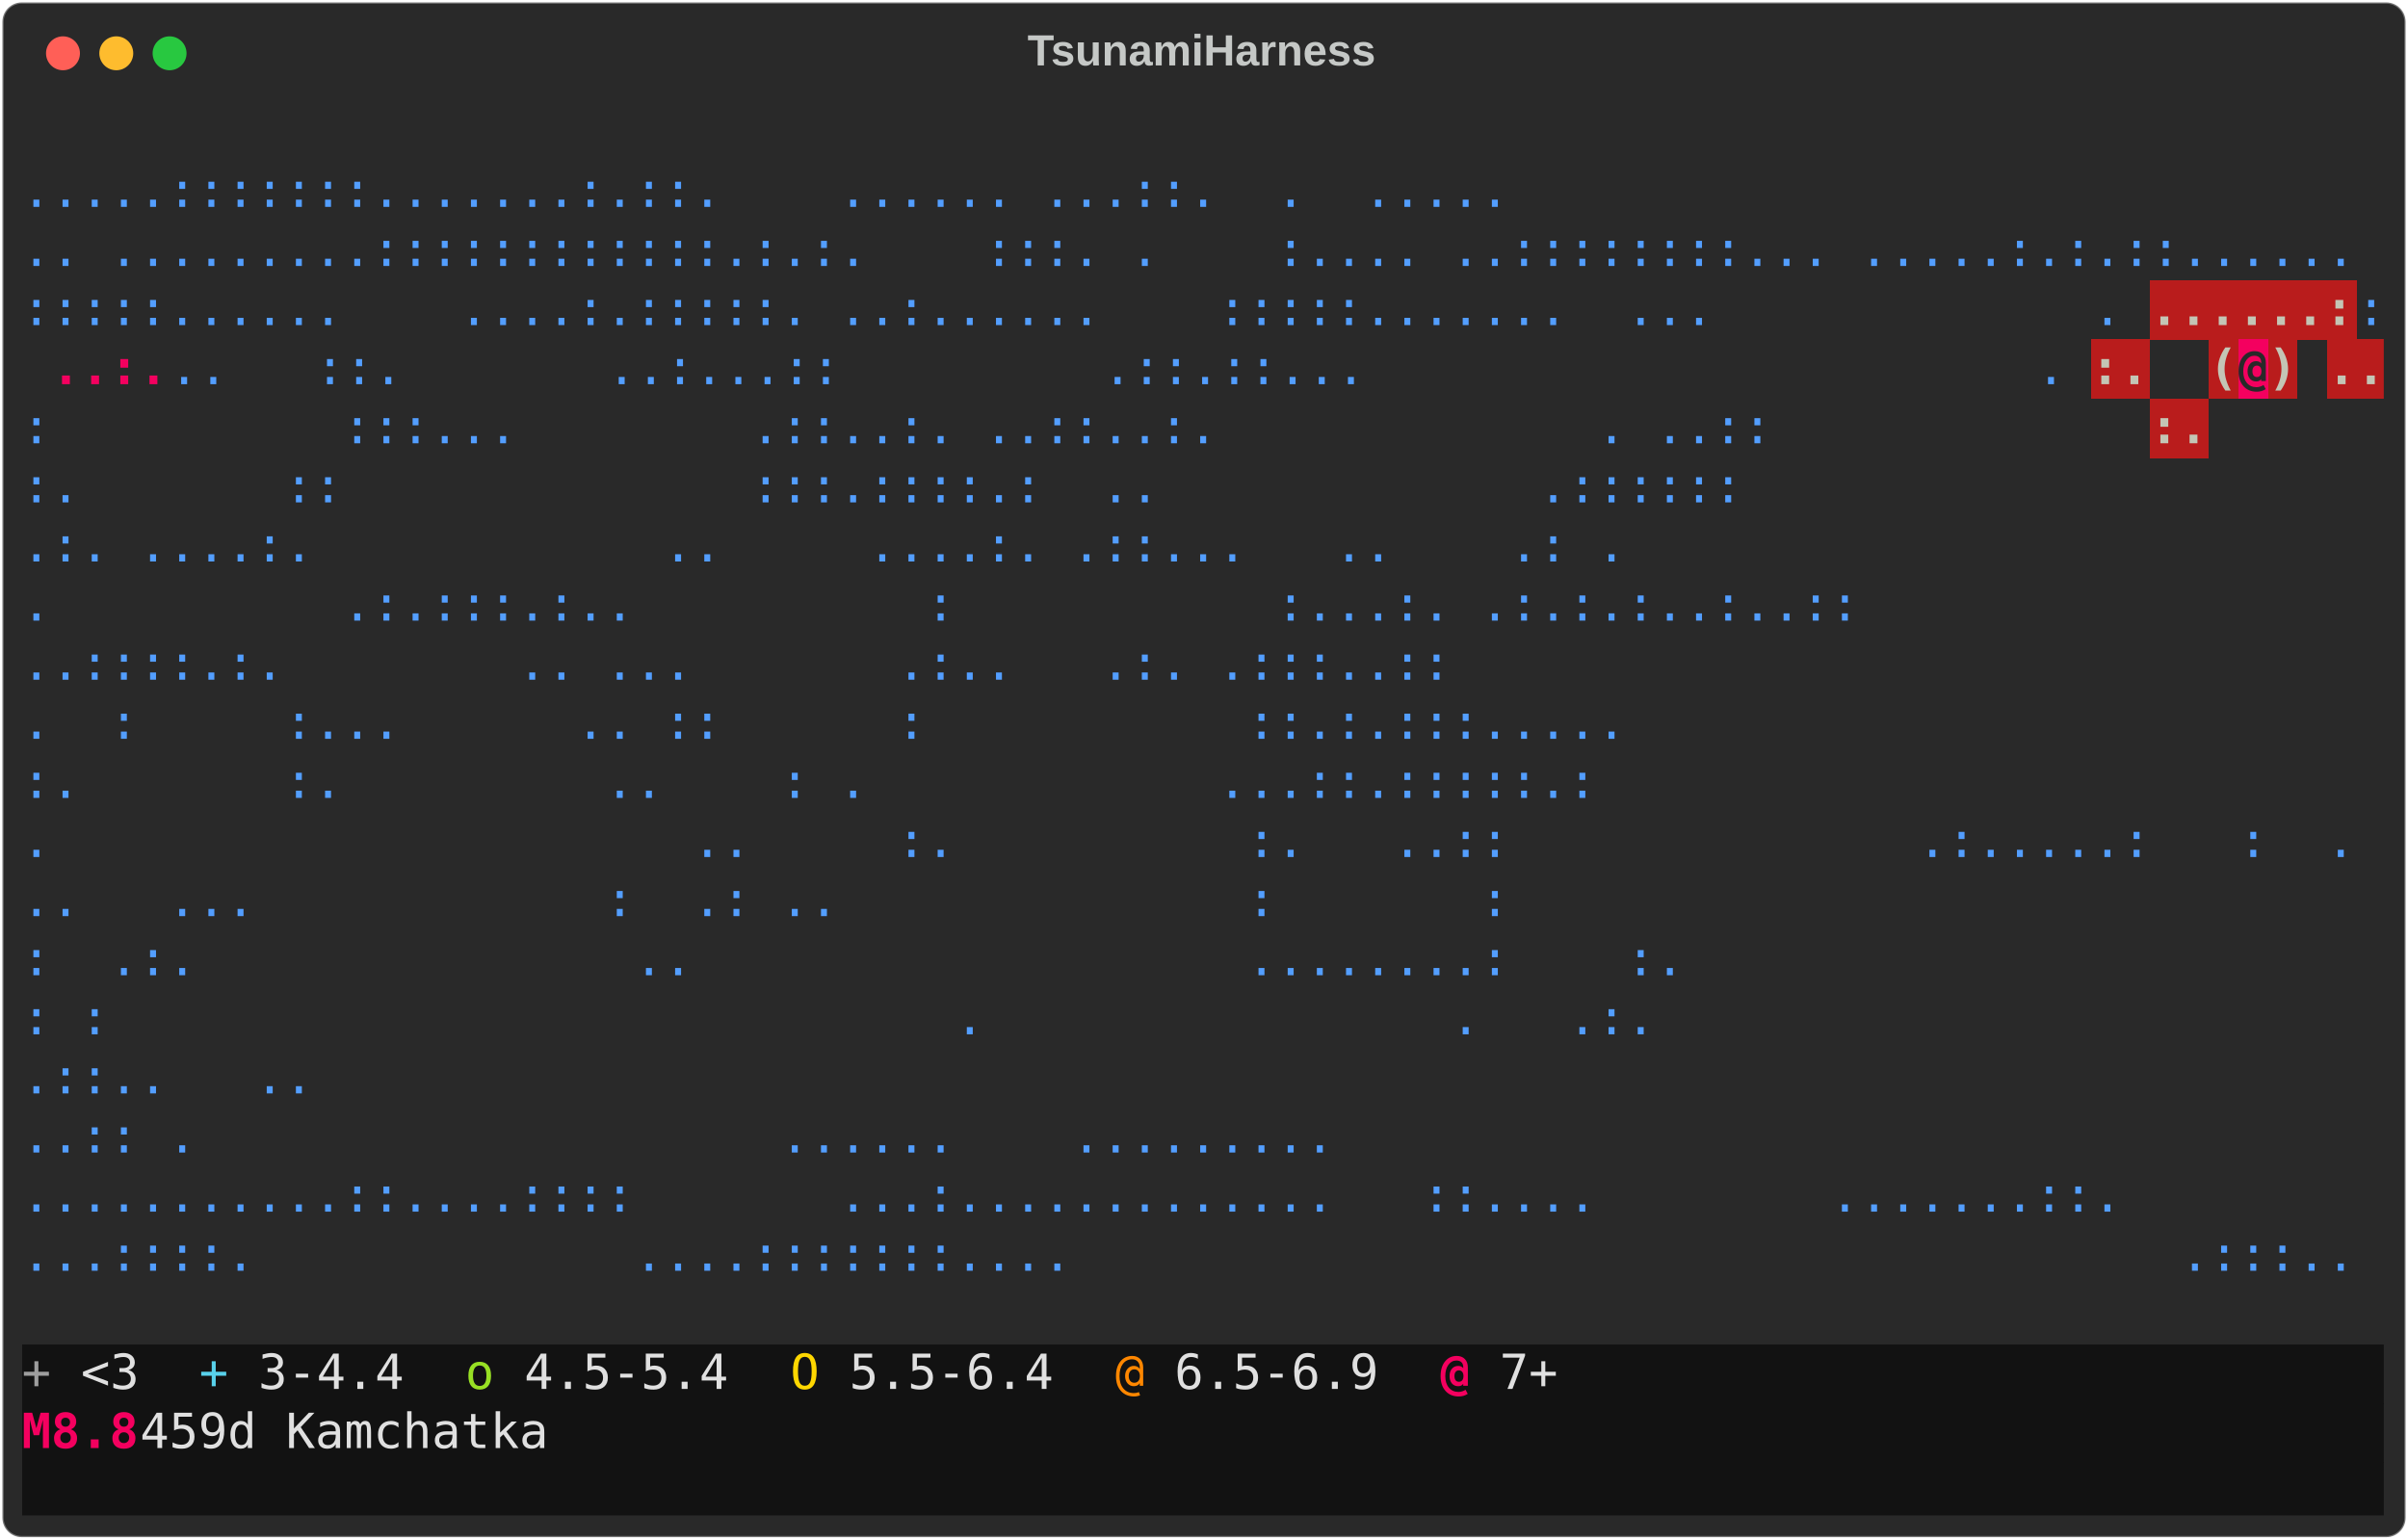
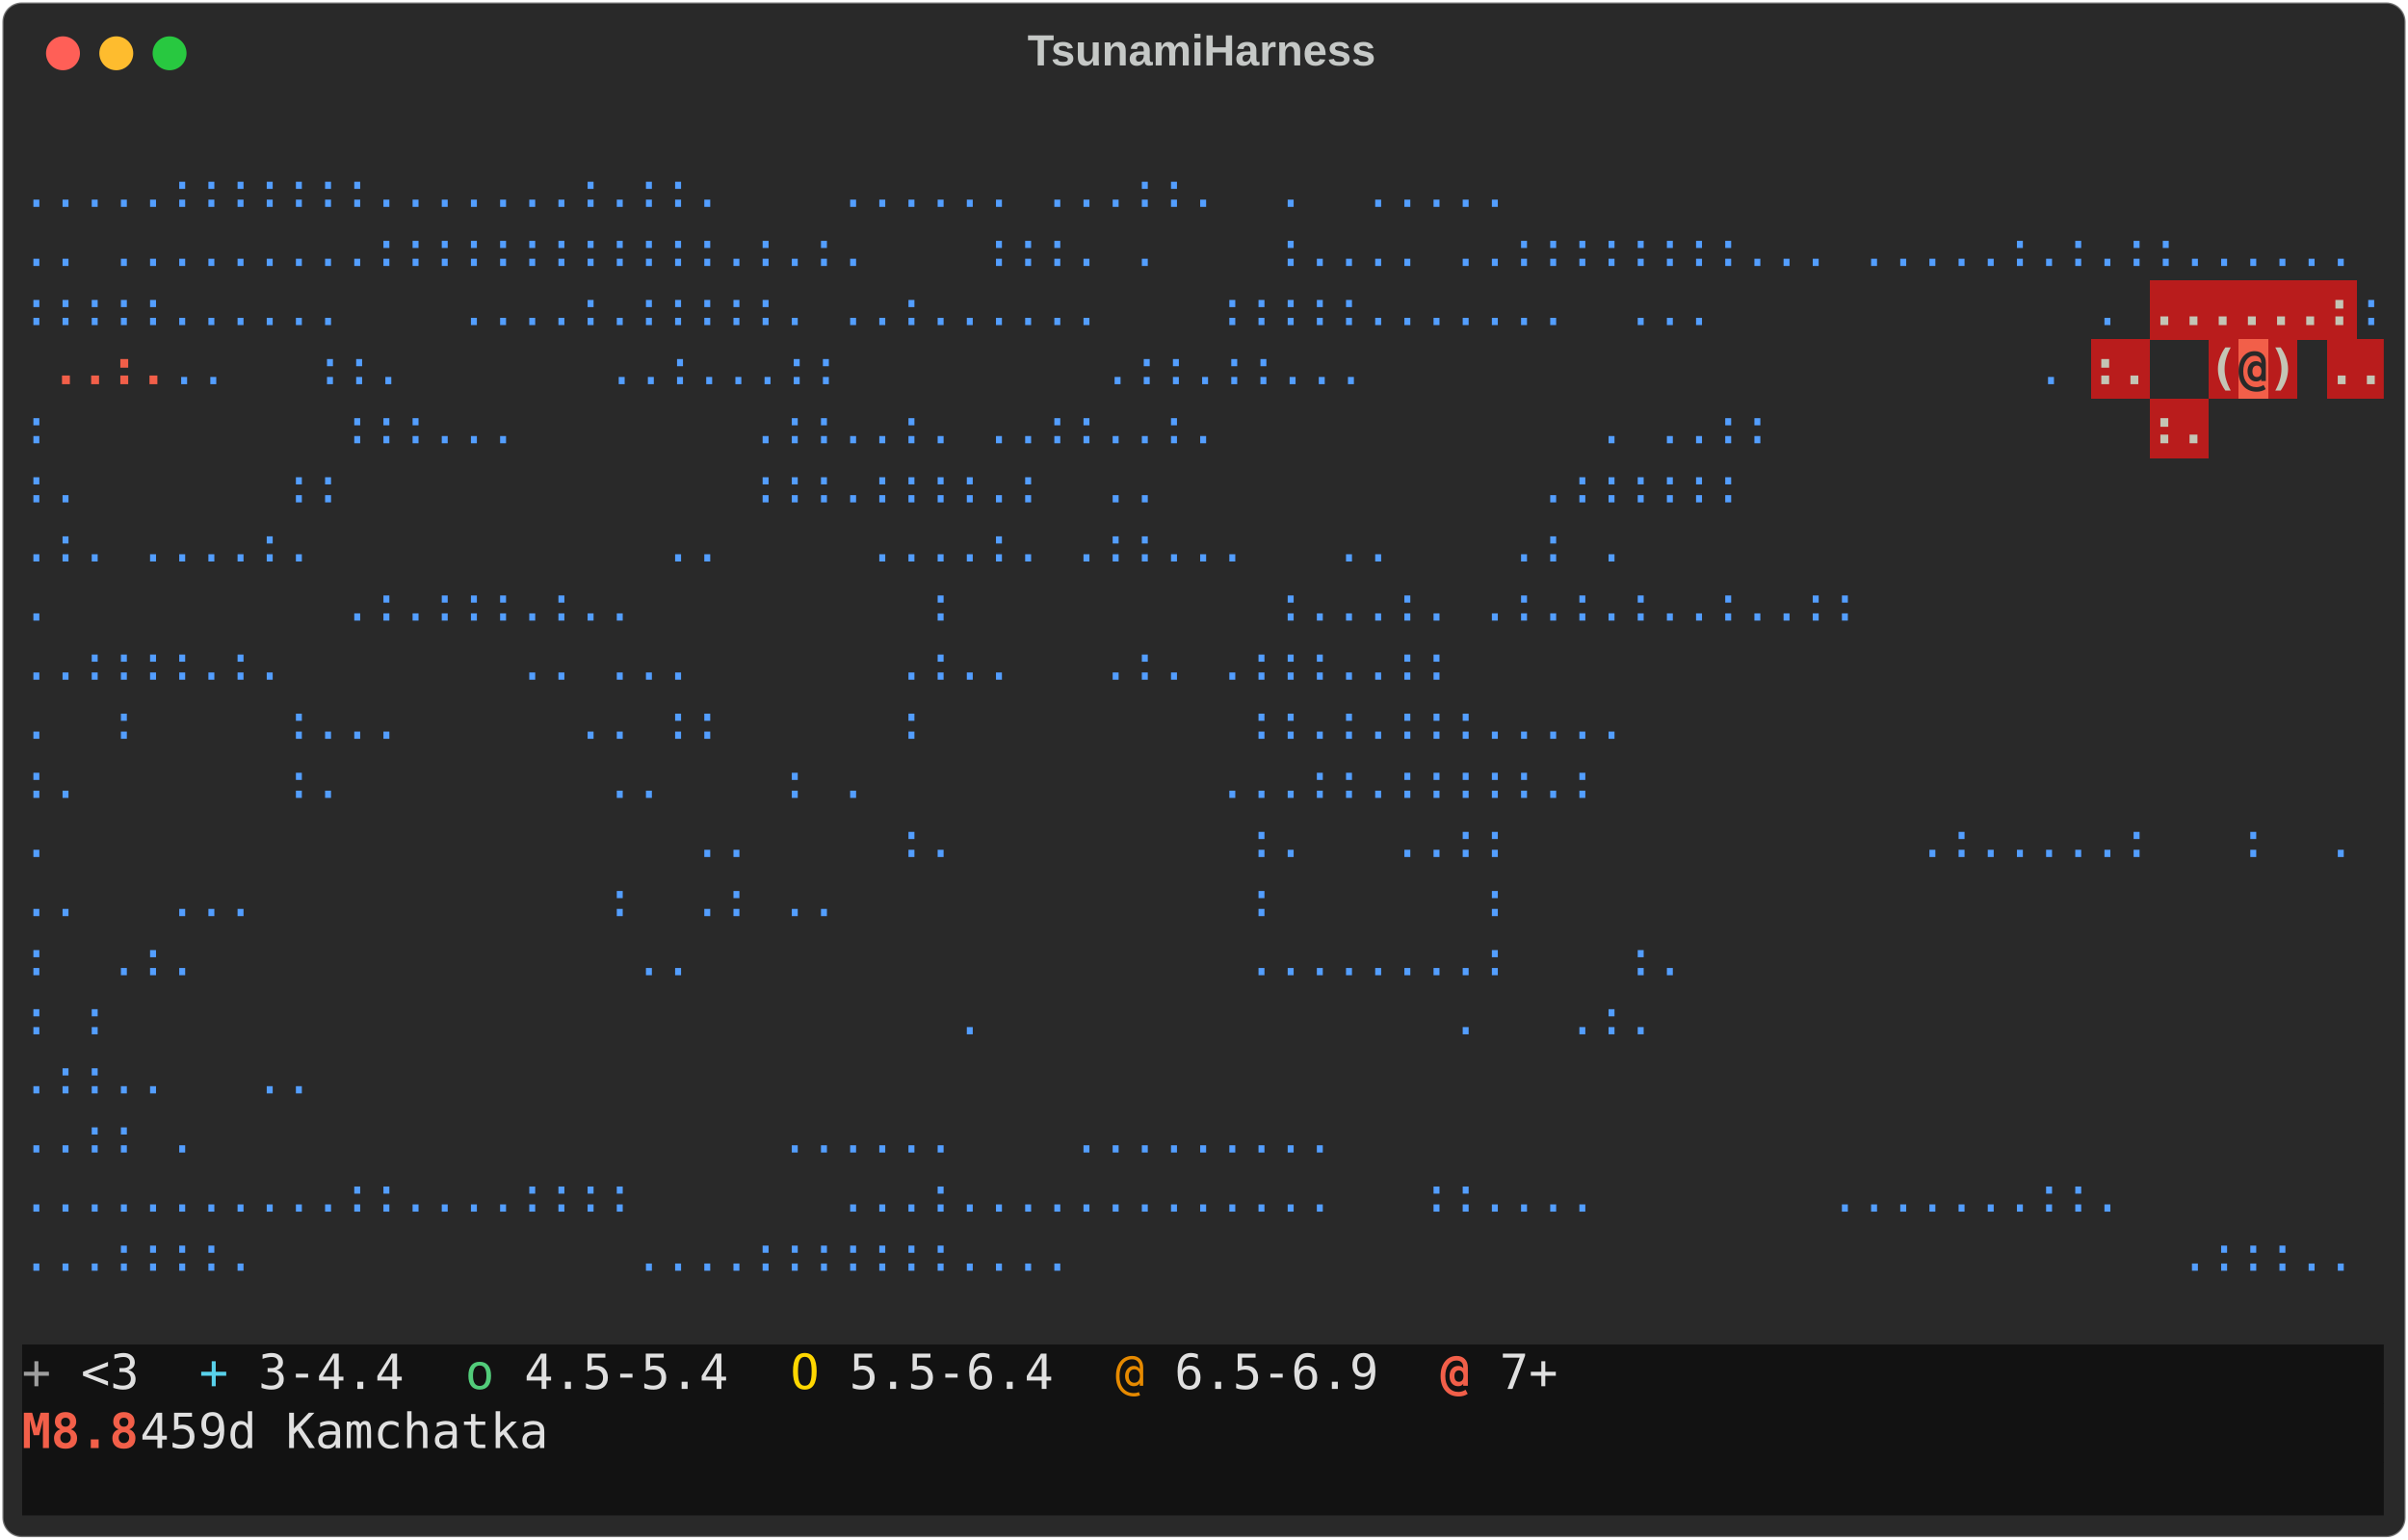
<svg xmlns="http://www.w3.org/2000/svg" class="rich-terminal" viewBox="0 0 994 635.6">
  <style>

    @font-face {
        font-family: "Fira Code";
        src: local("FiraCode-Regular"),
                url("https://cdnjs.cloudflare.com/ajax/libs/firacode/6.2.0/woff2/FiraCode-Regular.woff2") format("woff2"),
                url("https://cdnjs.cloudflare.com/ajax/libs/firacode/6.2.0/woff/FiraCode-Regular.woff") format("woff");
        font-style: normal;
        font-weight: 400;
    }
    @font-face {
        font-family: "Fira Code";
        src: local("FiraCode-Bold"),
                url("https://cdnjs.cloudflare.com/ajax/libs/firacode/6.2.0/woff2/FiraCode-Bold.woff2") format("woff2"),
                url("https://cdnjs.cloudflare.com/ajax/libs/firacode/6.2.0/woff/FiraCode-Bold.woff") format("woff");
        font-style: bold;
        font-weight: 700;
    }

    .terminal-matrix {
        font-family: Fira Code, monospace;
        font-size: 20px;
        line-height: 24.4px;
        font-variant-east-asian: full-width;
    }

    .terminal-title {
        font-size: 18px;
        font-weight: bold;
        font-family: arial;
    }

    .terminal-r1 { fill: #539eff }
.terminal-r2 { fill: #c5c8c6 }
.terminal-r3 { fill: #c4c5b5;font-weight: bold }
- .terminal-r4 { fill: #f4005f;font-weight: bold }
+ .terminal-r4 { fill: #f25f49;font-weight: bold }
.terminal-r5 { fill: #292929;font-weight: bold }
.terminal-r6 { fill: #9e9e9e }
.terminal-r7 { fill: #e0e0e0 }
.terminal-r8 { fill: #58d1eb }
- .terminal-r9 { fill: #98e024 }
+ .terminal-r9 { fill: #52cc7a }
.terminal-r10 { fill: #ffd700 }
- .terminal-r11 { fill: #ff8700 }
+ .terminal-r11 { fill: #e68a00 }
    </style>
  <defs>
    <clipPath id="terminal-clip-terminal">
      <rect x="0" y="0" width="975.0" height="584.6" />
    </clipPath>
    <clipPath id="terminal-line-0">
      <rect x="0" y="1.5" width="976" height="24.65" />
    </clipPath>
    <clipPath id="terminal-line-1">
      <rect x="0" y="25.9" width="976" height="24.65" />
    </clipPath>
    <clipPath id="terminal-line-2">
      <rect x="0" y="50.3" width="976" height="24.65" />
    </clipPath>
    <clipPath id="terminal-line-3">
      <rect x="0" y="74.7" width="976" height="24.65" />
    </clipPath>
    <clipPath id="terminal-line-4">
      <rect x="0" y="99.1" width="976" height="24.65" />
    </clipPath>
    <clipPath id="terminal-line-5">
      <rect x="0" y="123.5" width="976" height="24.65" />
    </clipPath>
    <clipPath id="terminal-line-6">
      <rect x="0" y="147.9" width="976" height="24.65" />
    </clipPath>
    <clipPath id="terminal-line-7">
      <rect x="0" y="172.3" width="976" height="24.65" />
    </clipPath>
    <clipPath id="terminal-line-8">
      <rect x="0" y="196.7" width="976" height="24.65" />
    </clipPath>
    <clipPath id="terminal-line-9">
      <rect x="0" y="221.1" width="976" height="24.65" />
    </clipPath>
    <clipPath id="terminal-line-10">
      <rect x="0" y="245.5" width="976" height="24.65" />
    </clipPath>
    <clipPath id="terminal-line-11">
      <rect x="0" y="269.9" width="976" height="24.65" />
    </clipPath>
    <clipPath id="terminal-line-12">
      <rect x="0" y="294.3" width="976" height="24.65" />
    </clipPath>
    <clipPath id="terminal-line-13">
      <rect x="0" y="318.7" width="976" height="24.65" />
    </clipPath>
    <clipPath id="terminal-line-14">
      <rect x="0" y="343.1" width="976" height="24.65" />
    </clipPath>
    <clipPath id="terminal-line-15">
      <rect x="0" y="367.5" width="976" height="24.65" />
    </clipPath>
    <clipPath id="terminal-line-16">
      <rect x="0" y="391.9" width="976" height="24.65" />
    </clipPath>
    <clipPath id="terminal-line-17">
      <rect x="0" y="416.3" width="976" height="24.65" />
    </clipPath>
    <clipPath id="terminal-line-18">
      <rect x="0" y="440.7" width="976" height="24.65" />
    </clipPath>
    <clipPath id="terminal-line-19">
      <rect x="0" y="465.1" width="976" height="24.65" />
    </clipPath>
    <clipPath id="terminal-line-20">
      <rect x="0" y="489.5" width="976" height="24.65" />
    </clipPath>
    <clipPath id="terminal-line-21">
      <rect x="0" y="513.9" width="976" height="24.65" />
    </clipPath>
    <clipPath id="terminal-line-22">
      <rect x="0" y="538.3" width="976" height="24.65" />
    </clipPath>
  </defs>
  <rect fill="#292929" stroke="rgba(255,255,255,0.35)" stroke-width="1" x="1" y="1" width="992" height="633.6" rx="8" />
  <text class="terminal-title" fill="#c5c8c6" text-anchor="middle" x="496" y="27">TsunamiHarness</text>
  <g transform="translate(26,22)">
    <circle cx="0" cy="0" r="7" fill="#ff5f57" />
    <circle cx="22" cy="0" r="7" fill="#febc2e" />
    <circle cx="44" cy="0" r="7" fill="#28c840" />
  </g>
  <g transform="translate(9, 41)" clip-path="url(#terminal-clip-terminal)">
    <rect fill="#b91c1c" x="878.4" y="74.7" width="85.4" height="24.65" shape-rendering="crispEdges" />
    <rect fill="#b91c1c" x="854" y="99.1" width="24.4" height="24.65" shape-rendering="crispEdges" />
    <rect fill="#b91c1c" x="902.8" y="99.1" width="12.2" height="24.65" shape-rendering="crispEdges" />
-     <rect fill="#f4005f" x="915" y="99.1" width="12.2" height="24.65" shape-rendering="crispEdges" />
+     <rect fill="#f25f49" x="915" y="99.1" width="12.2" height="24.65" shape-rendering="crispEdges" />
    <rect fill="#b91c1c" x="927.2" y="99.1" width="12.2" height="24.65" shape-rendering="crispEdges" />
    <rect fill="#b91c1c" x="951.6" y="99.1" width="24.4" height="24.65" shape-rendering="crispEdges" />
    <rect fill="#b91c1c" x="878.4" y="123.5" width="24.4" height="24.65" shape-rendering="crispEdges" />
    <rect fill="#121212" x="0" y="513.9" width="24.4" height="24.65" shape-rendering="crispEdges" />
    <rect fill="#121212" x="24.4" y="513.9" width="48.8" height="24.65" shape-rendering="crispEdges" />
    <rect fill="#121212" x="73.2" y="513.9" width="24.4" height="24.65" shape-rendering="crispEdges" />
    <rect fill="#121212" x="97.6" y="513.9" width="85.4" height="24.65" shape-rendering="crispEdges" />
    <rect fill="#121212" x="183" y="513.9" width="24.4" height="24.65" shape-rendering="crispEdges" />
    <rect fill="#121212" x="207.4" y="513.9" width="109.8" height="24.65" shape-rendering="crispEdges" />
    <rect fill="#121212" x="317.2" y="513.9" width="24.4" height="24.65" shape-rendering="crispEdges" />
    <rect fill="#121212" x="341.6" y="513.9" width="109.8" height="24.65" shape-rendering="crispEdges" />
    <rect fill="#121212" x="451.4" y="513.9" width="24.4" height="24.65" shape-rendering="crispEdges" />
    <rect fill="#121212" x="475.8" y="513.9" width="109.8" height="24.65" shape-rendering="crispEdges" />
    <rect fill="#121212" x="585.6" y="513.9" width="24.4" height="24.65" shape-rendering="crispEdges" />
    <rect fill="#121212" x="610" y="513.9" width="366" height="24.65" shape-rendering="crispEdges" />
    <rect fill="#121212" x="0" y="538.3" width="48.8" height="24.65" shape-rendering="crispEdges" />
    <rect fill="#121212" x="48.8" y="538.3" width="927.2" height="24.65" shape-rendering="crispEdges" />
    <rect fill="#121212" x="0" y="562.7" width="976" height="24.65" shape-rendering="crispEdges" />
    <g class="terminal-matrix">
      <text class="terminal-r2" x="976" y="20" textLength="12.2" clip-path="url(#terminal-line-0)">
</text>
      <text class="terminal-r1" x="0" y="44.4" textLength="976" clip-path="url(#terminal-line-1)">              .....:::::::.......:.::.    ...... ...::.  .  .....               </text>
      <text class="terminal-r2" x="976" y="44.4" textLength="12.2" clip-path="url(#terminal-line-1)">
</text>
      <text class="terminal-r1" x="0" y="68.8" textLength="976" clip-path="url(#terminal-line-2)">.. .........::::::::::::.:.:.    :::. .    :.... ..::::::::... .....:.:.::......</text>
      <text class="terminal-r2" x="976" y="68.8" textLength="12.2" clip-path="url(#terminal-line-2)">
</text>
      <text class="terminal-r1" x="0" y="93.2" textLength="878.4" clip-path="url(#terminal-line-3)">:::::......    ....:.:::::. ..:......    :::::.......  ...             .</text>
      <text class="terminal-r3" x="878.4" y="93.2" textLength="85.4" clip-path="url(#terminal-line-3)">......:</text>
      <text class="terminal-r1" x="963.8" y="93.2" textLength="12.2" clip-path="url(#terminal-line-3)">:</text>
      <text class="terminal-r2" x="976" y="93.2" textLength="12.2" clip-path="url(#terminal-line-3)">
</text>
      <text class="terminal-r4" x="12.2" y="117.6" textLength="48.8" clip-path="url(#terminal-line-4)">..:.</text>
      <text class="terminal-r1" x="61" y="117.6" textLength="793" clip-path="url(#terminal-line-4)">..   ::.       ..:...::         .::.::...                       .</text>
      <text class="terminal-r3" x="854" y="117.6" textLength="24.4" clip-path="url(#terminal-line-4)">:.</text>
      <text class="terminal-r3" x="902.8" y="117.6" textLength="12.2" clip-path="url(#terminal-line-4)">(</text>
      <text class="terminal-r5" x="915" y="117.6" textLength="12.2" clip-path="url(#terminal-line-4)">@</text>
      <text class="terminal-r3" x="927.2" y="117.6" textLength="12.2" clip-path="url(#terminal-line-4)">)</text>
      <text class="terminal-r3" x="951.6" y="117.6" textLength="24.4" clip-path="url(#terminal-line-4)">..</text>
      <text class="terminal-r2" x="976" y="117.6" textLength="12.2" clip-path="url(#terminal-line-4)">
</text>
      <text class="terminal-r1" x="0" y="142" textLength="878.4" clip-path="url(#terminal-line-5)">            :          :::...        .::..:. ..::..:.             . ..::</text>
      <text class="terminal-r3" x="878.4" y="142" textLength="24.4" clip-path="url(#terminal-line-5)">:.</text>
      <text class="terminal-r2" x="976" y="142" textLength="12.2" clip-path="url(#terminal-line-5)">
</text>
      <text class="terminal-r1" x="0" y="166.4" textLength="976" clip-path="url(#terminal-line-6)">             :.       ::              :::.::::.:  ..             .::::::        </text>
      <text class="terminal-r2" x="976" y="166.4" textLength="12.2" clip-path="url(#terminal-line-6)">
</text>
      <text class="terminal-r1" x="0" y="190.8" textLength="976" clip-path="url(#terminal-line-7)">              .:. ....:.            ..     ....:. .::...   ..    .: .           </text>
      <text class="terminal-r2" x="976" y="190.8" textLength="12.2" clip-path="url(#terminal-line-7)">
</text>
      <text class="terminal-r1" x="0" y="215.2" textLength="976" clip-path="url(#terminal-line-8)">     .          .:.:::.:..          :           :...:. .:.:.:..:..::            </text>
      <text class="terminal-r2" x="976" y="215.2" textLength="12.2" clip-path="url(#terminal-line-8)">
</text>
      <text class="terminal-r1" x="0" y="239.6" textLength="976" clip-path="url(#terminal-line-9)">                   ..::::.:.        .. ...       .:..   .:. .:::..::            </text>
      <text class="terminal-r2" x="976" y="239.6" textLength="12.2" clip-path="url(#terminal-line-9)">
</text>
      <text class="terminal-r1" x="0" y="264" textLength="976" clip-path="url(#terminal-line-10)">                   .  :     :...      .. ::      :           ::.:.:::.....      </text>
      <text class="terminal-r2" x="976" y="264" textLength="12.2" clip-path="url(#terminal-line-10)">
</text>
      <text class="terminal-r1" x="0" y="288.4" textLength="976" clip-path="url(#terminal-line-11)">                      :.       :.         ..    : .            ...::.:::::.:    </text>
      <text class="terminal-r2" x="976" y="288.4" textLength="12.2" clip-path="url(#terminal-line-11)">
</text>
      <text class="terminal-r1" x="0" y="312.8" textLength="976" clip-path="url(#terminal-line-12)">.                      ..     :.          :.   ..::              .:.....:   :  .</text>
      <text class="terminal-r2" x="976" y="312.8" textLength="12.2" clip-path="url(#terminal-line-12)">
</text>
      <text class="terminal-r1" x="0" y="337.2" textLength="976" clip-path="url(#terminal-line-13)">                       ..   ...            :  .: ..              :       :      </text>
      <text class="terminal-r2" x="976" y="337.2" textLength="12.2" clip-path="url(#terminal-line-13)">
</text>
      <text class="terminal-r1" x="0" y="361.6" textLength="976" clip-path="url(#terminal-line-14)">                       :  .:.               ..                   ........:    :.</text>
      <text class="terminal-r2" x="976" y="361.6" textLength="12.2" clip-path="url(#terminal-line-14)">
</text>
      <text class="terminal-r1" x="0" y="386" textLength="976" clip-path="url(#terminal-line-15)">                       : :                             .                .   .:. </text>
      <text class="terminal-r2" x="976" y="386" textLength="12.2" clip-path="url(#terminal-line-15)">
</text>
      <text class="terminal-r1" x="0" y="410.4" textLength="976" clip-path="url(#terminal-line-16)">                       .::..   ..                                               </text>
      <text class="terminal-r2" x="976" y="410.4" textLength="12.2" clip-path="url(#terminal-line-16)">
</text>
      <text class="terminal-r1" x="0" y="434.8" textLength="976" clip-path="url(#terminal-line-17)">                        ..:: .                    ......    .........           </text>
      <text class="terminal-r2" x="976" y="434.8" textLength="12.2" clip-path="url(#terminal-line-17)">
</text>
      <text class="terminal-r1" x="0" y="459.2" textLength="976" clip-path="url(#terminal-line-18)">      ...........::....::::       ...:.............   ::....        .......::.  </text>
      <text class="terminal-r2" x="976" y="459.2" textLength="12.2" clip-path="url(#terminal-line-18)">
</text>
      <text class="terminal-r1" x="0" y="483.6" textLength="976" clip-path="url(#terminal-line-19)">...::::.             ....:::::::....                                      .:::..</text>
      <text class="terminal-r2" x="976" y="483.6" textLength="12.2" clip-path="url(#terminal-line-19)">
</text>
      <text class="terminal-r2" x="976" y="508" textLength="12.2" clip-path="url(#terminal-line-20)">
</text>
      <text class="terminal-r6" x="0" y="532.4" textLength="24.4" clip-path="url(#terminal-line-21)">+ </text>
      <text class="terminal-r7" x="24.4" y="532.4" textLength="48.8" clip-path="url(#terminal-line-21)">&lt;3  </text>
      <text class="terminal-r8" x="73.2" y="532.4" textLength="24.4" clip-path="url(#terminal-line-21)">+ </text>
      <text class="terminal-r7" x="97.6" y="532.4" textLength="85.4" clip-path="url(#terminal-line-21)">3-4.4  </text>
      <text class="terminal-r9" x="183" y="532.4" textLength="24.4" clip-path="url(#terminal-line-21)">o </text>
      <text class="terminal-r7" x="207.4" y="532.4" textLength="109.8" clip-path="url(#terminal-line-21)">4.5-5.4  </text>
      <text class="terminal-r10" x="317.2" y="532.4" textLength="24.4" clip-path="url(#terminal-line-21)">O </text>
      <text class="terminal-r7" x="341.6" y="532.4" textLength="109.8" clip-path="url(#terminal-line-21)">5.5-6.4  </text>
      <text class="terminal-r11" x="451.4" y="532.4" textLength="24.4" clip-path="url(#terminal-line-21)">@ </text>
      <text class="terminal-r7" x="475.8" y="532.4" textLength="109.8" clip-path="url(#terminal-line-21)">6.5-6.9  </text>
      <text class="terminal-r4" x="585.6" y="532.4" textLength="24.4" clip-path="url(#terminal-line-21)">@ </text>
      <text class="terminal-r7" x="610" y="532.4" textLength="366" clip-path="url(#terminal-line-21)">7+                            </text>
      <text class="terminal-r2" x="976" y="532.4" textLength="12.2" clip-path="url(#terminal-line-21)">
</text>
      <text class="terminal-r4" x="0" y="556.8" textLength="48.8" clip-path="url(#terminal-line-22)">M8.8</text>
      <text class="terminal-r7" x="48.8" y="556.8" textLength="927.2" clip-path="url(#terminal-line-22)"> 459d Kamchatka                                                             </text>
      <text class="terminal-r2" x="976" y="556.8" textLength="12.2" clip-path="url(#terminal-line-22)">
</text>
    </g>
  </g>
</svg>
